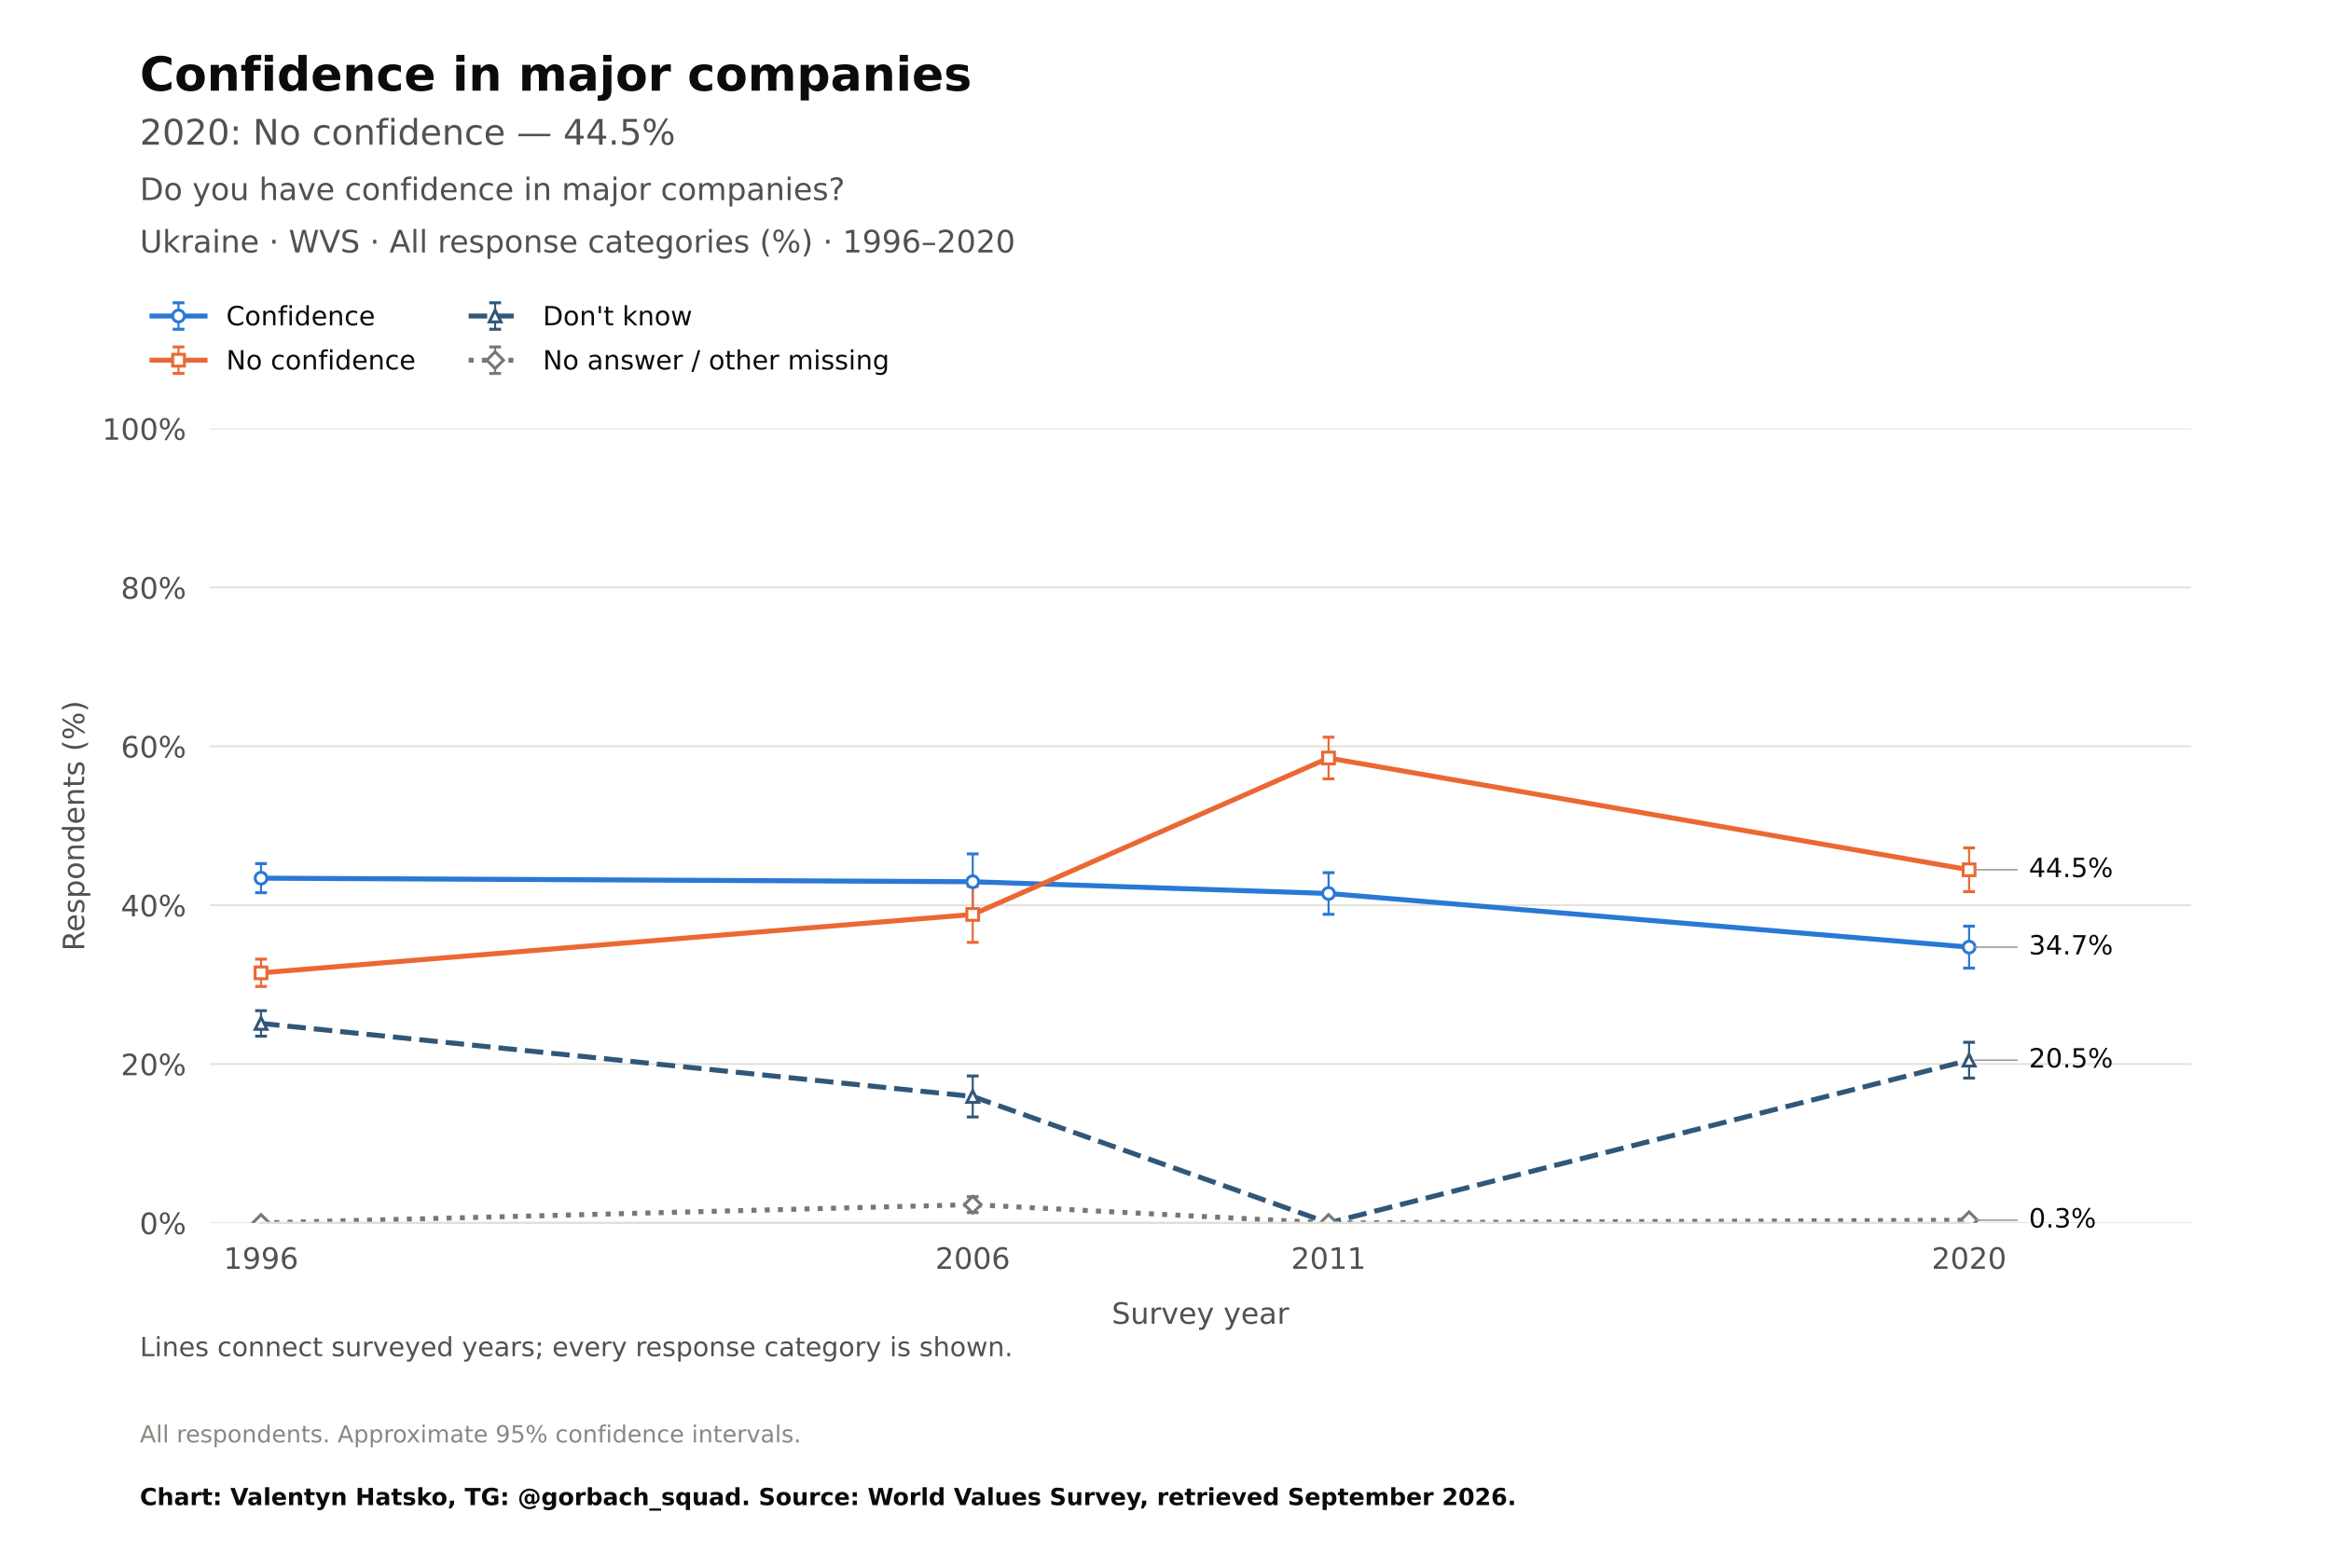
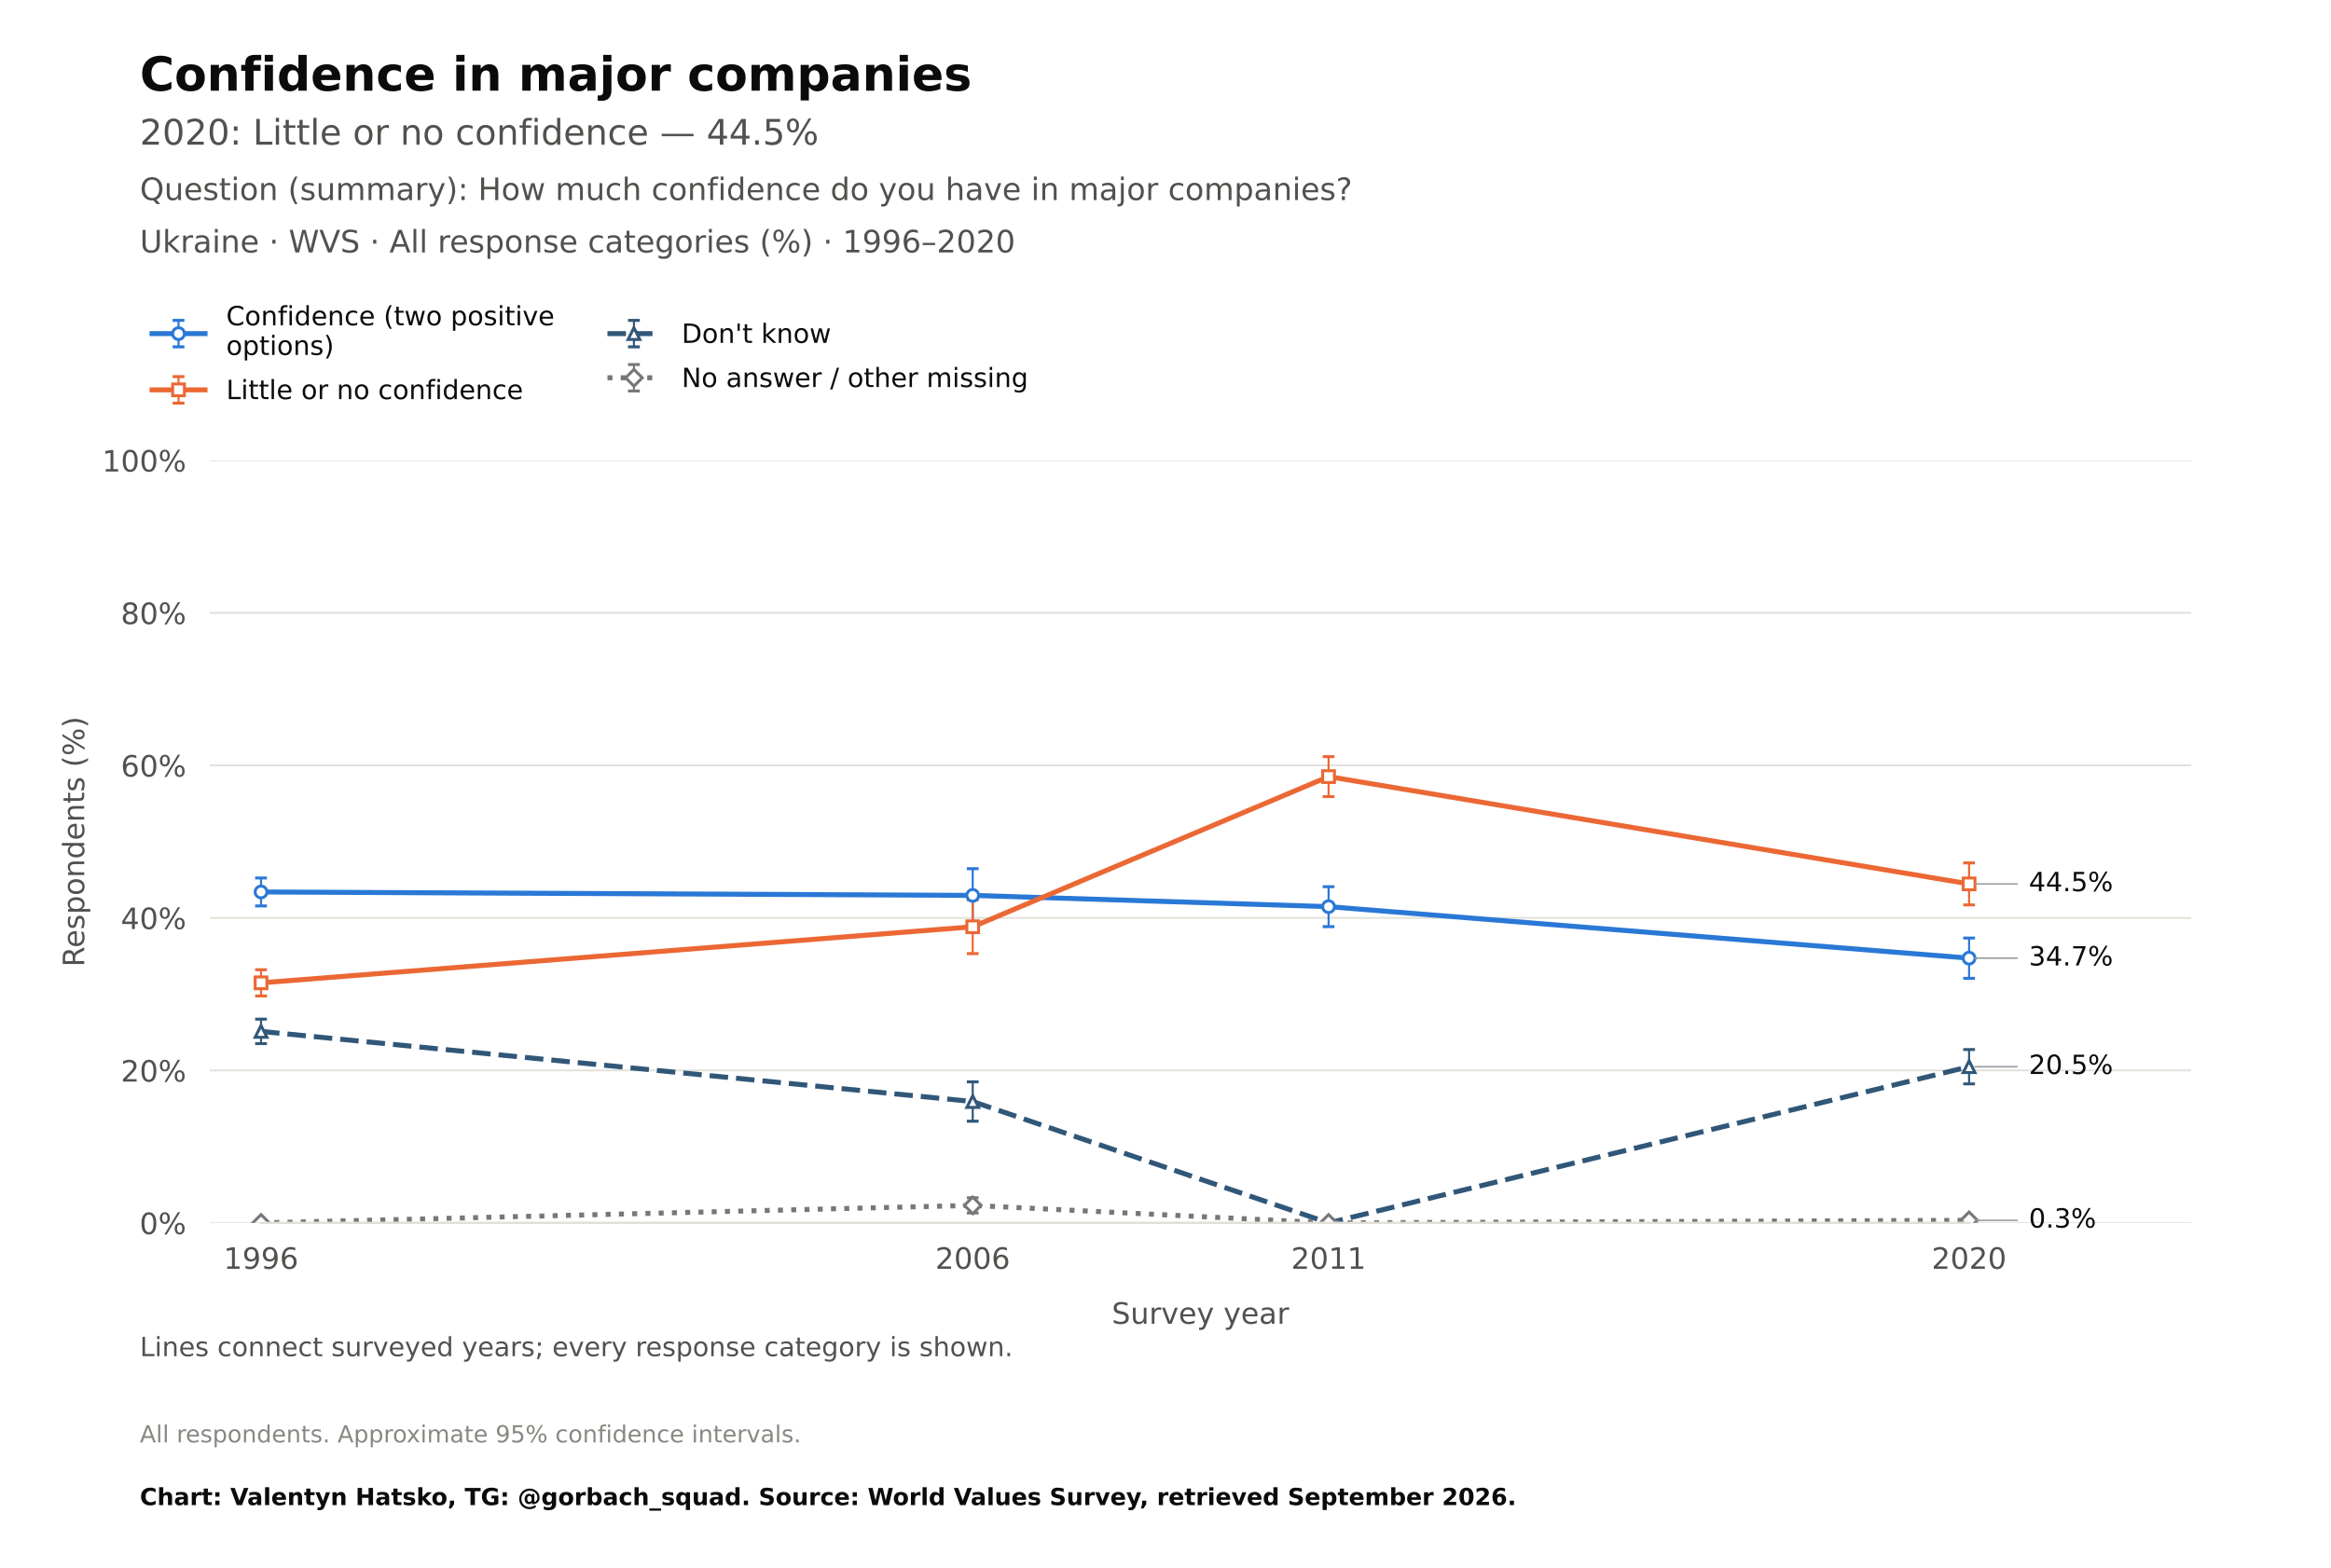
<svg xmlns="http://www.w3.org/2000/svg" xmlns:xlink="http://www.w3.org/1999/xlink" width="792pt" height="532.8pt" viewBox="0 0 792 532.8" version="1.1">
  <defs>
    <style type="text/css">*{stroke-linejoin: round; stroke-linecap: butt}</style>
  </defs>
  <g id="figure_1">
    <g id="patch_1">
      <path d="M 0 532.8  L 792 532.8  L 792 0  L 0 0  z " style="fill: #ffffff" />
    </g>
    <g id="axes_1">
      <g id="patch_2">
-         <path d="M 71.28 415.584  L 744.48 415.584  L 744.48 145.648  L 71.28 145.648  z " style="fill: #ffffff" />
+         <path d="M 71.28 415.584  L 744.48 415.584  L 744.48 156.448  L 71.28 156.448  z " style="fill: #ffffff" />
      </g>
      <g id="matplotlib.axis_1">
        <g id="xtick_1">
          <g id="line2d_1" />
          <g id="text_1">
            <text style="font-size: 10px; font-family: 'DejaVu Sans', Arial, sans-serif; text-anchor: middle; fill: #52514e" x="88.69" y="431.182" transform="rotate(-0 88.69034 431.1824)">1996</text>
          </g>
        </g>
        <g id="xtick_2">
          <g id="line2d_2" />
          <g id="text_2">
            <text style="font-size: 10px; font-family: 'DejaVu Sans', Arial, sans-serif; text-anchor: middle; fill: #52514e" x="330.501" y="431.182" transform="rotate(-0 330.5007 431.1824)">2006</text>
          </g>
        </g>
        <g id="xtick_3">
          <g id="line2d_3" />
          <g id="text_3">
            <text style="font-size: 10px; font-family: 'DejaVu Sans', Arial, sans-serif; text-anchor: middle; fill: #52514e" x="451.406" y="431.182" transform="rotate(-0 451.4059 431.1824)">2011</text>
          </g>
        </g>
        <g id="xtick_4">
          <g id="line2d_4" />
          <g id="text_4">
            <text style="font-size: 10px; font-family: 'DejaVu Sans', Arial, sans-serif; text-anchor: middle; fill: #52514e" x="669.035" y="431.182" transform="rotate(-0 669.0352 431.1824)">2020</text>
          </g>
        </g>
        <g id="text_5">
          <text style="font-size: 10px; font-family: 'DejaVu Sans', Arial, sans-serif; text-anchor: middle; fill: #52514e" x="407.88" y="449.861" transform="rotate(-0 407.88 449.8606)">Survey year</text>
        </g>
      </g>
      <g id="matplotlib.axis_2">
        <g id="ytick_1">
          <g id="line2d_5">
-             <path d="M 71.28 415.584  L 744.48 415.584  " clip-path="url(#pfa058b65d1)" style="fill: none; stroke: #e1e0d9; stroke-width: 0.6; stroke-linecap: square" />
+             <path d="M 71.28 415.584  L 744.48 415.584  " clip-path="url(#pa7e551e29a)" style="fill: none; stroke: #e1e0d9; stroke-width: 0.6; stroke-linecap: square" />
          </g>
          <g id="line2d_6" />
          <g id="text_6">
            <text style="font-size: 10px; font-family: 'DejaVu Sans', Arial, sans-serif; text-anchor: end; fill: #52514e" x="63.28" y="419.383" transform="rotate(-0 63.28 419.3832)">0%</text>
          </g>
        </g>
        <g id="ytick_2">
          <g id="line2d_7">
-             <path d="M 71.28 361.597  L 744.48 361.597  " clip-path="url(#pfa058b65d1)" style="fill: none; stroke: #e1e0d9; stroke-width: 0.6; stroke-linecap: square" />
+             <path d="M 71.28 363.757  L 744.48 363.757  " clip-path="url(#pa7e551e29a)" style="fill: none; stroke: #e1e0d9; stroke-width: 0.6; stroke-linecap: square" />
          </g>
          <g id="line2d_8" />
          <g id="text_7">
-             <text style="font-size: 10px; font-family: 'DejaVu Sans', Arial, sans-serif; text-anchor: end; fill: #52514e" x="63.28" y="365.396" transform="rotate(-0 63.28 365.396)">20%</text>
+             <text style="font-size: 10px; font-family: 'DejaVu Sans', Arial, sans-serif; text-anchor: end; fill: #52514e" x="63.28" y="367.556" transform="rotate(-0 63.28 367.556)">20%</text>
          </g>
        </g>
        <g id="ytick_3">
          <g id="line2d_9">
-             <path d="M 71.28 307.61  L 744.48 307.61  " clip-path="url(#pfa058b65d1)" style="fill: none; stroke: #e1e0d9; stroke-width: 0.6; stroke-linecap: square" />
+             <path d="M 71.28 311.93  L 744.48 311.93  " clip-path="url(#pa7e551e29a)" style="fill: none; stroke: #e1e0d9; stroke-width: 0.6; stroke-linecap: square" />
          </g>
          <g id="line2d_10" />
          <g id="text_8">
-             <text style="font-size: 10px; font-family: 'DejaVu Sans', Arial, sans-serif; text-anchor: end; fill: #52514e" x="63.28" y="311.409" transform="rotate(-0 63.28 311.4088)">40%</text>
+             <text style="font-size: 10px; font-family: 'DejaVu Sans', Arial, sans-serif; text-anchor: end; fill: #52514e" x="63.28" y="315.729" transform="rotate(-0 63.28 315.7288)">40%</text>
          </g>
        </g>
        <g id="ytick_4">
          <g id="line2d_11">
-             <path d="M 71.28 253.622  L 744.48 253.622  " clip-path="url(#pfa058b65d1)" style="fill: none; stroke: #e1e0d9; stroke-width: 0.6; stroke-linecap: square" />
+             <path d="M 71.28 260.102  L 744.48 260.102  " clip-path="url(#pa7e551e29a)" style="fill: none; stroke: #e1e0d9; stroke-width: 0.6; stroke-linecap: square" />
          </g>
          <g id="line2d_12" />
          <g id="text_9">
-             <text style="font-size: 10px; font-family: 'DejaVu Sans', Arial, sans-serif; text-anchor: end; fill: #52514e" x="63.28" y="257.422" transform="rotate(-0 63.28 257.4216)">60%</text>
+             <text style="font-size: 10px; font-family: 'DejaVu Sans', Arial, sans-serif; text-anchor: end; fill: #52514e" x="63.28" y="263.902" transform="rotate(-0 63.28 263.9016)">60%</text>
          </g>
        </g>
        <g id="ytick_5">
          <g id="line2d_13">
-             <path d="M 71.28 199.635  L 744.48 199.635  " clip-path="url(#pfa058b65d1)" style="fill: none; stroke: #e1e0d9; stroke-width: 0.6; stroke-linecap: square" />
+             <path d="M 71.28 208.275  L 744.48 208.275  " clip-path="url(#pa7e551e29a)" style="fill: none; stroke: #e1e0d9; stroke-width: 0.6; stroke-linecap: square" />
          </g>
          <g id="line2d_14" />
          <g id="text_10">
-             <text style="font-size: 10px; font-family: 'DejaVu Sans', Arial, sans-serif; text-anchor: end; fill: #52514e" x="63.28" y="203.434" transform="rotate(-0 63.28 203.4344)">80%</text>
+             <text style="font-size: 10px; font-family: 'DejaVu Sans', Arial, sans-serif; text-anchor: end; fill: #52514e" x="63.28" y="212.074" transform="rotate(-0 63.28 212.0744)">80%</text>
          </g>
        </g>
        <g id="ytick_6">
          <g id="line2d_15">
-             <path d="M 71.28 145.648  L 744.48 145.648  " clip-path="url(#pfa058b65d1)" style="fill: none; stroke: #e1e0d9; stroke-width: 0.6; stroke-linecap: square" />
+             <path d="M 71.28 156.448  L 744.48 156.448  " clip-path="url(#pa7e551e29a)" style="fill: none; stroke: #e1e0d9; stroke-width: 0.6; stroke-linecap: square" />
          </g>
          <g id="line2d_16" />
          <g id="text_11">
-             <text style="font-size: 10px; font-family: 'DejaVu Sans', Arial, sans-serif; text-anchor: end; fill: #52514e" x="63.28" y="149.447" transform="rotate(-0 63.28 149.4472)">100%</text>
+             <text style="font-size: 10px; font-family: 'DejaVu Sans', Arial, sans-serif; text-anchor: end; fill: #52514e" x="63.28" y="160.247" transform="rotate(-0 63.28 160.2472)">100%</text>
          </g>
        </g>
        <g id="text_12">
-           <text style="font-size: 10px; font-family: 'DejaVu Sans', Arial, sans-serif; text-anchor: middle; fill: #52514e" x="28.611" y="280.616" transform="rotate(-90 28.61125 280.616)">Respondents (%)</text>
+           <text style="font-size: 10px; font-family: 'DejaVu Sans', Arial, sans-serif; text-anchor: middle; fill: #52514e" x="28.611" y="286.016" transform="rotate(-90 28.61125 286.016)">Respondents (%)</text>
        </g>
      </g>
      <g id="LineCollection_1">
-         <path d="M 88.69 303.378  L 88.69 293.481  " clip-path="url(#pfa058b65d1)" style="fill: none; stroke: #2a78d6; stroke-width: 0.7" />
-         <path d="M 330.501 309.106  L 330.501 290.182  " clip-path="url(#pfa058b65d1)" style="fill: none; stroke: #2a78d6; stroke-width: 0.7" />
-         <path d="M 451.406 310.704  L 451.406 296.567  " clip-path="url(#pfa058b65d1)" style="fill: none; stroke: #2a78d6; stroke-width: 0.7" />
-         <path d="M 669.035 328.991  L 669.035 314.739  " clip-path="url(#pfa058b65d1)" style="fill: none; stroke: #2a78d6; stroke-width: 0.7" />
+         <path d="M 88.69 307.867  L 88.69 298.366  " clip-path="url(#pa7e551e29a)" style="fill: none; stroke: #2a78d6; stroke-width: 0.7" />
+         <path d="M 330.501 313.366  L 330.501 295.199  " clip-path="url(#pa7e551e29a)" style="fill: none; stroke: #2a78d6; stroke-width: 0.7" />
+         <path d="M 451.406 314.9  L 451.406 301.329  " clip-path="url(#pa7e551e29a)" style="fill: none; stroke: #2a78d6; stroke-width: 0.7" />
+         <path d="M 669.035 332.455  L 669.035 318.774  " clip-path="url(#pa7e551e29a)" style="fill: none; stroke: #2a78d6; stroke-width: 0.7" />
      </g>
      <g id="line2d_17">
        <defs>
-           <path id="m1f1f91e6ba" d="M 2 0  L -2 -0  " style="stroke: #2a78d6" />
-         </defs>
-         <g clip-path="url(#pfa058b65d1)">
-           <use xlink:href="#m1f1f91e6ba" x="88.69" y="303.378" style="fill: #2a78d6; stroke: #2a78d6" />
-           <use xlink:href="#m1f1f91e6ba" x="330.501" y="309.106" style="fill: #2a78d6; stroke: #2a78d6" />
-           <use xlink:href="#m1f1f91e6ba" x="451.406" y="310.704" style="fill: #2a78d6; stroke: #2a78d6" />
-           <use xlink:href="#m1f1f91e6ba" x="669.035" y="328.991" style="fill: #2a78d6; stroke: #2a78d6" />
+           <path id="mb851501e2e" d="M 2 0  L -2 -0  " style="stroke: #2a78d6" />
+         </defs>
+         <g clip-path="url(#pa7e551e29a)">
+           <use xlink:href="#mb851501e2e" x="88.69" y="307.867" style="fill: #2a78d6; stroke: #2a78d6" />
+           <use xlink:href="#mb851501e2e" x="330.501" y="313.366" style="fill: #2a78d6; stroke: #2a78d6" />
+           <use xlink:href="#mb851501e2e" x="451.406" y="314.9" style="fill: #2a78d6; stroke: #2a78d6" />
+           <use xlink:href="#mb851501e2e" x="669.035" y="332.455" style="fill: #2a78d6; stroke: #2a78d6" />
        </g>
      </g>
      <g id="line2d_18">
-         <g clip-path="url(#pfa058b65d1)">
-           <use xlink:href="#m1f1f91e6ba" x="88.69" y="293.481" style="fill: #2a78d6; stroke: #2a78d6" />
-           <use xlink:href="#m1f1f91e6ba" x="330.501" y="290.182" style="fill: #2a78d6; stroke: #2a78d6" />
-           <use xlink:href="#m1f1f91e6ba" x="451.406" y="296.567" style="fill: #2a78d6; stroke: #2a78d6" />
-           <use xlink:href="#m1f1f91e6ba" x="669.035" y="314.739" style="fill: #2a78d6; stroke: #2a78d6" />
+         <g clip-path="url(#pa7e551e29a)">
+           <use xlink:href="#mb851501e2e" x="88.69" y="298.366" style="fill: #2a78d6; stroke: #2a78d6" />
+           <use xlink:href="#mb851501e2e" x="330.501" y="295.199" style="fill: #2a78d6; stroke: #2a78d6" />
+           <use xlink:href="#mb851501e2e" x="451.406" y="301.329" style="fill: #2a78d6; stroke: #2a78d6" />
+           <use xlink:href="#mb851501e2e" x="669.035" y="318.774" style="fill: #2a78d6; stroke: #2a78d6" />
        </g>
      </g>
      <g id="LineCollection_2">
-         <path d="M 88.69 335.236  L 88.69 325.961  " clip-path="url(#pfa058b65d1)" style="fill: none; stroke: #eb6834; stroke-width: 0.7" />
-         <path d="M 330.501 320.254  L 330.501 301.256  " clip-path="url(#pfa058b65d1)" style="fill: none; stroke: #eb6834; stroke-width: 0.7" />
-         <path d="M 451.406 264.665  L 451.406 250.528  " clip-path="url(#pfa058b65d1)" style="fill: none; stroke: #eb6834; stroke-width: 0.7" />
-         <path d="M 669.035 303.008  L 669.035 288.149  " clip-path="url(#pfa058b65d1)" style="fill: none; stroke: #eb6834; stroke-width: 0.7" />
+         <path d="M 88.69 338.451  L 88.69 329.547  " clip-path="url(#pa7e551e29a)" style="fill: none; stroke: #eb6834; stroke-width: 0.7" />
+         <path d="M 330.501 324.068  L 330.501 305.831  " clip-path="url(#pa7e551e29a)" style="fill: none; stroke: #eb6834; stroke-width: 0.7" />
+         <path d="M 451.406 270.703  L 451.406 257.132  " clip-path="url(#pa7e551e29a)" style="fill: none; stroke: #eb6834; stroke-width: 0.7" />
+         <path d="M 669.035 307.512  L 669.035 293.248  " clip-path="url(#pa7e551e29a)" style="fill: none; stroke: #eb6834; stroke-width: 0.7" />
      </g>
      <g id="line2d_19">
        <defs>
-           <path id="m541f1fac41" d="M 2 0  L -2 -0  " style="stroke: #eb6834" />
-         </defs>
-         <g clip-path="url(#pfa058b65d1)">
-           <use xlink:href="#m541f1fac41" x="88.69" y="335.236" style="fill: #eb6834; stroke: #eb6834" />
-           <use xlink:href="#m541f1fac41" x="330.501" y="320.254" style="fill: #eb6834; stroke: #eb6834" />
-           <use xlink:href="#m541f1fac41" x="451.406" y="264.665" style="fill: #eb6834; stroke: #eb6834" />
-           <use xlink:href="#m541f1fac41" x="669.035" y="303.008" style="fill: #eb6834; stroke: #eb6834" />
+           <path id="m920cc2405f" d="M 2 0  L -2 -0  " style="stroke: #eb6834" />
+         </defs>
+         <g clip-path="url(#pa7e551e29a)">
+           <use xlink:href="#m920cc2405f" x="88.69" y="338.451" style="fill: #eb6834; stroke: #eb6834" />
+           <use xlink:href="#m920cc2405f" x="330.501" y="324.068" style="fill: #eb6834; stroke: #eb6834" />
+           <use xlink:href="#m920cc2405f" x="451.406" y="270.703" style="fill: #eb6834; stroke: #eb6834" />
+           <use xlink:href="#m920cc2405f" x="669.035" y="307.512" style="fill: #eb6834; stroke: #eb6834" />
        </g>
      </g>
      <g id="line2d_20">
-         <g clip-path="url(#pfa058b65d1)">
-           <use xlink:href="#m541f1fac41" x="88.69" y="325.961" style="fill: #eb6834; stroke: #eb6834" />
-           <use xlink:href="#m541f1fac41" x="330.501" y="301.256" style="fill: #eb6834; stroke: #eb6834" />
-           <use xlink:href="#m541f1fac41" x="451.406" y="250.528" style="fill: #eb6834; stroke: #eb6834" />
-           <use xlink:href="#m541f1fac41" x="669.035" y="288.149" style="fill: #eb6834; stroke: #eb6834" />
+         <g clip-path="url(#pa7e551e29a)">
+           <use xlink:href="#m920cc2405f" x="88.69" y="329.547" style="fill: #eb6834; stroke: #eb6834" />
+           <use xlink:href="#m920cc2405f" x="330.501" y="305.831" style="fill: #eb6834; stroke: #eb6834" />
+           <use xlink:href="#m920cc2405f" x="451.406" y="257.132" style="fill: #eb6834; stroke: #eb6834" />
+           <use xlink:href="#m920cc2405f" x="669.035" y="293.248" style="fill: #eb6834; stroke: #eb6834" />
        </g>
      </g>
      <g id="LineCollection_3">
-         <path d="M 88.69 352.118  L 88.69 343.458  " clip-path="url(#pfa058b65d1)" style="fill: none; stroke: #315778; stroke-width: 0.7" />
-         <path d="M 330.501 379.583  L 330.501 365.654  " clip-path="url(#pfa058b65d1)" style="fill: none; stroke: #315778; stroke-width: 0.7" />
-         <path d="M 451.406 415.584  L 451.406 415.584  " clip-path="url(#pfa058b65d1)" style="fill: none; stroke: #315778; stroke-width: 0.7" />
-         <path d="M 669.035 366.371  L 669.035 354.203  " clip-path="url(#pfa058b65d1)" style="fill: none; stroke: #315778; stroke-width: 0.7" />
+         <path d="M 88.69 354.657  L 88.69 346.343  " clip-path="url(#pa7e551e29a)" style="fill: none; stroke: #315778; stroke-width: 0.7" />
+         <path d="M 330.501 381.024  L 330.501 367.652  " clip-path="url(#pa7e551e29a)" style="fill: none; stroke: #315778; stroke-width: 0.7" />
+         <path d="M 451.406 415.584  L 451.406 415.584  " clip-path="url(#pa7e551e29a)" style="fill: none; stroke: #315778; stroke-width: 0.7" />
+         <path d="M 669.035 368.34  L 669.035 356.659  " clip-path="url(#pa7e551e29a)" style="fill: none; stroke: #315778; stroke-width: 0.7" />
      </g>
      <g id="line2d_21">
        <defs>
-           <path id="mafdbbd11be" d="M 2 0  L -2 -0  " style="stroke: #315778" />
-         </defs>
-         <g clip-path="url(#pfa058b65d1)">
-           <use xlink:href="#mafdbbd11be" x="88.69" y="352.118" style="fill: #315778; stroke: #315778" />
-           <use xlink:href="#mafdbbd11be" x="330.501" y="379.583" style="fill: #315778; stroke: #315778" />
-           <use xlink:href="#mafdbbd11be" x="451.406" y="415.584" style="fill: #315778; stroke: #315778" />
-           <use xlink:href="#mafdbbd11be" x="669.035" y="366.371" style="fill: #315778; stroke: #315778" />
+           <path id="m429c5ebaf5" d="M 2 0  L -2 -0  " style="stroke: #315778" />
+         </defs>
+         <g clip-path="url(#pa7e551e29a)">
+           <use xlink:href="#m429c5ebaf5" x="88.69" y="354.657" style="fill: #315778; stroke: #315778" />
+           <use xlink:href="#m429c5ebaf5" x="330.501" y="381.024" style="fill: #315778; stroke: #315778" />
+           <use xlink:href="#m429c5ebaf5" x="451.406" y="415.584" style="fill: #315778; stroke: #315778" />
+           <use xlink:href="#m429c5ebaf5" x="669.035" y="368.34" style="fill: #315778; stroke: #315778" />
        </g>
      </g>
      <g id="line2d_22">
-         <g clip-path="url(#pfa058b65d1)">
-           <use xlink:href="#mafdbbd11be" x="88.69" y="343.458" style="fill: #315778; stroke: #315778" />
-           <use xlink:href="#mafdbbd11be" x="330.501" y="365.654" style="fill: #315778; stroke: #315778" />
-           <use xlink:href="#mafdbbd11be" x="451.406" y="415.584" style="fill: #315778; stroke: #315778" />
-           <use xlink:href="#mafdbbd11be" x="669.035" y="354.203" style="fill: #315778; stroke: #315778" />
+         <g clip-path="url(#pa7e551e29a)">
+           <use xlink:href="#m429c5ebaf5" x="88.69" y="346.343" style="fill: #315778; stroke: #315778" />
+           <use xlink:href="#m429c5ebaf5" x="330.501" y="367.652" style="fill: #315778; stroke: #315778" />
+           <use xlink:href="#m429c5ebaf5" x="451.406" y="415.584" style="fill: #315778; stroke: #315778" />
+           <use xlink:href="#m429c5ebaf5" x="669.035" y="356.659" style="fill: #315778; stroke: #315778" />
        </g>
      </g>
      <g id="LineCollection_4">
-         <path d="M 88.69 415.584  L 88.69 415.584  " clip-path="url(#pfa058b65d1)" style="fill: none; stroke: #777777; stroke-width: 0.7" />
-         <path d="M 330.501 412.074  L 330.501 406.69  " clip-path="url(#pfa058b65d1)" style="fill: none; stroke: #777777; stroke-width: 0.7" />
-         <path d="M 451.406 415.584  L 451.406 415.584  " clip-path="url(#pfa058b65d1)" style="fill: none; stroke: #777777; stroke-width: 0.7" />
-         <path d="M 669.035 415.572  L 669.035 413.767  " clip-path="url(#pfa058b65d1)" style="fill: none; stroke: #777777; stroke-width: 0.7" />
+         <path d="M 88.69 415.584  L 88.69 415.584  " clip-path="url(#pa7e551e29a)" style="fill: none; stroke: #777777; stroke-width: 0.7" />
+         <path d="M 330.501 412.215  L 330.501 407.046  " clip-path="url(#pa7e551e29a)" style="fill: none; stroke: #777777; stroke-width: 0.7" />
+         <path d="M 451.406 415.584  L 451.406 415.584  " clip-path="url(#pa7e551e29a)" style="fill: none; stroke: #777777; stroke-width: 0.7" />
+         <path d="M 669.035 415.572  L 669.035 413.84  " clip-path="url(#pa7e551e29a)" style="fill: none; stroke: #777777; stroke-width: 0.7" />
      </g>
      <g id="line2d_23">
        <defs>
-           <path id="mc55b61190b" d="M 2 0  L -2 -0  " style="stroke: #777777" />
-         </defs>
-         <g clip-path="url(#pfa058b65d1)">
-           <use xlink:href="#mc55b61190b" x="88.69" y="415.584" style="fill: #777777; stroke: #777777" />
-           <use xlink:href="#mc55b61190b" x="330.501" y="412.074" style="fill: #777777; stroke: #777777" />
-           <use xlink:href="#mc55b61190b" x="451.406" y="415.584" style="fill: #777777; stroke: #777777" />
-           <use xlink:href="#mc55b61190b" x="669.035" y="415.572" style="fill: #777777; stroke: #777777" />
+           <path id="mb4e43eb866" d="M 2 0  L -2 -0  " style="stroke: #777777" />
+         </defs>
+         <g clip-path="url(#pa7e551e29a)">
+           <use xlink:href="#mb4e43eb866" x="88.69" y="415.584" style="fill: #777777; stroke: #777777" />
+           <use xlink:href="#mb4e43eb866" x="330.501" y="412.215" style="fill: #777777; stroke: #777777" />
+           <use xlink:href="#mb4e43eb866" x="451.406" y="415.584" style="fill: #777777; stroke: #777777" />
+           <use xlink:href="#mb4e43eb866" x="669.035" y="415.572" style="fill: #777777; stroke: #777777" />
        </g>
      </g>
      <g id="line2d_24">
-         <g clip-path="url(#pfa058b65d1)">
-           <use xlink:href="#mc55b61190b" x="88.69" y="415.584" style="fill: #777777; stroke: #777777" />
-           <use xlink:href="#mc55b61190b" x="330.501" y="406.69" style="fill: #777777; stroke: #777777" />
-           <use xlink:href="#mc55b61190b" x="451.406" y="415.584" style="fill: #777777; stroke: #777777" />
-           <use xlink:href="#mc55b61190b" x="669.035" y="413.767" style="fill: #777777; stroke: #777777" />
+         <g clip-path="url(#pa7e551e29a)">
+           <use xlink:href="#mb4e43eb866" x="88.69" y="415.584" style="fill: #777777; stroke: #777777" />
+           <use xlink:href="#mb4e43eb866" x="330.501" y="407.046" style="fill: #777777; stroke: #777777" />
+           <use xlink:href="#mb4e43eb866" x="451.406" y="415.584" style="fill: #777777; stroke: #777777" />
+           <use xlink:href="#mb4e43eb866" x="669.035" y="413.84" style="fill: #777777; stroke: #777777" />
        </g>
      </g>
      <g id="line2d_25">
-         <path d="M 88.69 298.429  L 330.501 299.644  L 451.406 303.635  L 669.035 321.865  " clip-path="url(#pfa058b65d1)" style="fill: none; stroke: #2a78d6; stroke-width: 1.7; stroke-linecap: square" />
-         <defs>
-           <path id="m7eb722eba1" d="M 0 2  C 0.53 2 1.039 1.789 1.414 1.414  C 1.789 1.039 2 0.53 2 0  C 2 -0.53 1.789 -1.039 1.414 -1.414  C 1.039 -1.789 0.53 -2 0 -2  C -0.53 -2 -1.039 -1.789 -1.414 -1.414  C -1.789 -1.039 -2 -0.53 -2 0  C -2 0.53 -1.789 1.039 -1.414 1.414  C -1.039 1.789 -0.53 2 0 2  z " style="stroke: #2a78d6" />
-         </defs>
-         <g clip-path="url(#pfa058b65d1)">
-           <use xlink:href="#m7eb722eba1" x="88.69" y="298.429" style="fill: #ffffff; stroke: #2a78d6" />
-           <use xlink:href="#m7eb722eba1" x="330.501" y="299.644" style="fill: #ffffff; stroke: #2a78d6" />
-           <use xlink:href="#m7eb722eba1" x="451.406" y="303.635" style="fill: #ffffff; stroke: #2a78d6" />
-           <use xlink:href="#m7eb722eba1" x="669.035" y="321.865" style="fill: #ffffff; stroke: #2a78d6" />
+         <path d="M 88.69 303.117  L 330.501 304.282  L 451.406 308.114  L 669.035 325.614  " clip-path="url(#pa7e551e29a)" style="fill: none; stroke: #2a78d6; stroke-width: 1.7; stroke-linecap: square" />
+         <defs>
+           <path id="mb5653d6f95" d="M 0 2  C 0.53 2 1.039 1.789 1.414 1.414  C 1.789 1.039 2 0.53 2 0  C 2 -0.53 1.789 -1.039 1.414 -1.414  C 1.039 -1.789 0.53 -2 0 -2  C -0.53 -2 -1.039 -1.789 -1.414 -1.414  C -1.789 -1.039 -2 -0.53 -2 0  C -2 0.53 -1.789 1.039 -1.414 1.414  C -1.039 1.789 -0.53 2 0 2  z " style="stroke: #2a78d6" />
+         </defs>
+         <g clip-path="url(#pa7e551e29a)">
+           <use xlink:href="#mb5653d6f95" x="88.69" y="303.117" style="fill: #ffffff; stroke: #2a78d6" />
+           <use xlink:href="#mb5653d6f95" x="330.501" y="304.282" style="fill: #ffffff; stroke: #2a78d6" />
+           <use xlink:href="#mb5653d6f95" x="451.406" y="308.114" style="fill: #ffffff; stroke: #2a78d6" />
+           <use xlink:href="#mb5653d6f95" x="669.035" y="325.614" style="fill: #ffffff; stroke: #2a78d6" />
        </g>
      </g>
      <g id="line2d_26">
-         <path d="M 88.69 330.599  L 330.501 310.755  L 451.406 257.597  L 669.035 295.579  " clip-path="url(#pfa058b65d1)" style="fill: none; stroke: #eb6834; stroke-width: 1.7; stroke-linecap: square" />
-         <defs>
-           <path id="mc3af84e19d" d="M -2 2  L 2 2  L 2 -2  L -2 -2  z " style="stroke: #eb6834; stroke-linejoin: miter" />
-         </defs>
-         <g clip-path="url(#pfa058b65d1)">
-           <use xlink:href="#mc3af84e19d" x="88.69" y="330.599" style="fill: #ffffff; stroke: #eb6834; stroke-linejoin: miter" />
-           <use xlink:href="#mc3af84e19d" x="330.501" y="310.755" style="fill: #ffffff; stroke: #eb6834; stroke-linejoin: miter" />
-           <use xlink:href="#mc3af84e19d" x="451.406" y="257.597" style="fill: #ffffff; stroke: #eb6834; stroke-linejoin: miter" />
-           <use xlink:href="#mc3af84e19d" x="669.035" y="295.579" style="fill: #ffffff; stroke: #eb6834; stroke-linejoin: miter" />
+         <path d="M 88.69 333.999  L 330.501 314.949  L 451.406 263.918  L 669.035 300.38  " clip-path="url(#pa7e551e29a)" style="fill: none; stroke: #eb6834; stroke-width: 1.7; stroke-linecap: square" />
+         <defs>
+           <path id="m004ca6034a" d="M -2 2  L 2 2  L 2 -2  L -2 -2  z " style="stroke: #eb6834; stroke-linejoin: miter" />
+         </defs>
+         <g clip-path="url(#pa7e551e29a)">
+           <use xlink:href="#m004ca6034a" x="88.69" y="333.999" style="fill: #ffffff; stroke: #eb6834; stroke-linejoin: miter" />
+           <use xlink:href="#m004ca6034a" x="330.501" y="314.949" style="fill: #ffffff; stroke: #eb6834; stroke-linejoin: miter" />
+           <use xlink:href="#m004ca6034a" x="451.406" y="263.918" style="fill: #ffffff; stroke: #eb6834; stroke-linejoin: miter" />
+           <use xlink:href="#m004ca6034a" x="669.035" y="300.38" style="fill: #ffffff; stroke: #eb6834; stroke-linejoin: miter" />
        </g>
      </g>
      <g id="line2d_27">
-         <path d="M 88.69 347.788  L 330.501 372.619  L 451.406 415.584  L 669.035 360.287  " clip-path="url(#pfa058b65d1)" style="fill: none; stroke-dasharray: 6.29,2.72; stroke-dashoffset: 0; stroke: #315778; stroke-width: 1.7" />
-         <defs>
-           <path id="m62c7bf14c5" d="M 0 -2  L -2 2  L 2 2  z " style="stroke: #315778; stroke-linejoin: miter" />
-         </defs>
-         <g clip-path="url(#pfa058b65d1)">
-           <use xlink:href="#m62c7bf14c5" x="88.69" y="347.788" style="fill: #ffffff; stroke: #315778; stroke-linejoin: miter" />
-           <use xlink:href="#m62c7bf14c5" x="330.501" y="372.619" style="fill: #ffffff; stroke: #315778; stroke-linejoin: miter" />
-           <use xlink:href="#m62c7bf14c5" x="451.406" y="415.584" style="fill: #ffffff; stroke: #315778; stroke-linejoin: miter" />
-           <use xlink:href="#m62c7bf14c5" x="669.035" y="360.287" style="fill: #ffffff; stroke: #315778; stroke-linejoin: miter" />
+         <path d="M 88.69 350.5  L 330.501 374.338  L 451.406 415.584  L 669.035 362.499  " clip-path="url(#pa7e551e29a)" style="fill: none; stroke-dasharray: 6.29,2.72; stroke-dashoffset: 0; stroke: #315778; stroke-width: 1.7" />
+         <defs>
+           <path id="m92ba718ba4" d="M 0 -2  L -2 2  L 2 2  z " style="stroke: #315778; stroke-linejoin: miter" />
+         </defs>
+         <g clip-path="url(#pa7e551e29a)">
+           <use xlink:href="#m92ba718ba4" x="88.69" y="350.5" style="fill: #ffffff; stroke: #315778; stroke-linejoin: miter" />
+           <use xlink:href="#m92ba718ba4" x="330.501" y="374.338" style="fill: #ffffff; stroke: #315778; stroke-linejoin: miter" />
+           <use xlink:href="#m92ba718ba4" x="451.406" y="415.584" style="fill: #ffffff; stroke: #315778; stroke-linejoin: miter" />
+           <use xlink:href="#m92ba718ba4" x="669.035" y="362.499" style="fill: #ffffff; stroke: #315778; stroke-linejoin: miter" />
        </g>
      </g>
      <g id="line2d_28">
-         <path d="M 88.69 415.584  L 330.501 409.382  L 451.406 415.584  L 669.035 414.67  " clip-path="url(#pfa058b65d1)" style="fill: none; stroke-dasharray: 1.7,2.805; stroke-dashoffset: 0; stroke: #777777; stroke-width: 1.7" />
-         <defs>
-           <path id="m581d56969c" d="M 0 2.828  L 2.828 0  L 0 -2.828  L -2.828 0  z " style="stroke: #777777; stroke-linejoin: miter" />
-         </defs>
-         <g clip-path="url(#pfa058b65d1)">
-           <use xlink:href="#m581d56969c" x="88.69" y="415.584" style="fill: #ffffff; stroke: #777777; stroke-linejoin: miter" />
-           <use xlink:href="#m581d56969c" x="330.501" y="409.382" style="fill: #ffffff; stroke: #777777; stroke-linejoin: miter" />
-           <use xlink:href="#m581d56969c" x="451.406" y="415.584" style="fill: #ffffff; stroke: #777777; stroke-linejoin: miter" />
-           <use xlink:href="#m581d56969c" x="669.035" y="414.67" style="fill: #ffffff; stroke: #777777; stroke-linejoin: miter" />
+         <path d="M 88.69 415.584  L 330.501 409.63  L 451.406 415.584  L 669.035 414.706  " clip-path="url(#pa7e551e29a)" style="fill: none; stroke-dasharray: 1.7,2.805; stroke-dashoffset: 0; stroke: #777777; stroke-width: 1.7" />
+         <defs>
+           <path id="m638740ff92" d="M 0 2.828  L 2.828 0  L 0 -2.828  L -2.828 0  z " style="stroke: #777777; stroke-linejoin: miter" />
+         </defs>
+         <g clip-path="url(#pa7e551e29a)">
+           <use xlink:href="#m638740ff92" x="88.69" y="415.584" style="fill: #ffffff; stroke: #777777; stroke-linejoin: miter" />
+           <use xlink:href="#m638740ff92" x="330.501" y="409.63" style="fill: #ffffff; stroke: #777777; stroke-linejoin: miter" />
+           <use xlink:href="#m638740ff92" x="451.406" y="415.584" style="fill: #ffffff; stroke: #777777; stroke-linejoin: miter" />
+           <use xlink:href="#m638740ff92" x="669.035" y="414.706" style="fill: #ffffff; stroke: #777777; stroke-linejoin: miter" />
        </g>
      </g>
      <g id="patch_3">
        <path d="M 88.69 415.584  L 669.035 415.584  " style="fill: none; stroke: #e1e0d9; stroke-width: 0.8; stroke-linejoin: miter; stroke-linecap: square" />
      </g>
      <g id="patch_4">
-         <path d="M 685.347 414.67  Q 678.192 414.67 671.038 414.67  " style="fill: none; stroke: #999999; stroke-width: 0.5; stroke-linecap: round" />
+         <path d="M 685.347 414.706  Q 678.192 414.706 671.038 414.706  " style="fill: none; stroke: #999999; stroke-width: 0.5; stroke-linecap: round" />
      </g>
      <g id="text_13">
-         <text style="font-size: 9px; font-family: 'DejaVu Sans', Arial, sans-serif; text-anchor: start; fill: #0b0b0b" x="689.347" y="417.153" transform="rotate(-0 689.3472 417.153)">0.3%</text>
+         <text style="font-size: 9px; font-family: 'DejaVu Sans', Arial, sans-serif; text-anchor: start; fill: #0b0b0b" x="689.347" y="417.19" transform="rotate(-0 689.3472 417.1896)">0.3%</text>
      </g>
      <g id="patch_5">
-         <path d="M 685.35 360.287  Q 678.194 360.287 671.039 360.287  " style="fill: none; stroke: #999999; stroke-width: 0.5; stroke-linecap: round" />
+         <path d="M 685.35 362.499  Q 678.194 362.499 671.039 362.499  " style="fill: none; stroke: #999999; stroke-width: 0.5; stroke-linecap: round" />
      </g>
      <g id="text_14">
-         <text style="font-size: 9px; font-family: 'DejaVu Sans', Arial, sans-serif; text-anchor: start; fill: #0b0b0b" x="689.347" y="362.77" transform="rotate(-0 689.3472 362.7704)">20.5%</text>
+         <text style="font-size: 9px; font-family: 'DejaVu Sans', Arial, sans-serif; text-anchor: start; fill: #0b0b0b" x="689.347" y="364.983" transform="rotate(-0 689.3472 364.9828)">20.5%</text>
      </g>
      <g id="patch_6">
-         <path d="M 685.35 321.865  Q 678.194 321.865 671.039 321.865  " style="fill: none; stroke: #999999; stroke-width: 0.5; stroke-linecap: round" />
+         <path d="M 685.35 325.614  Q 678.194 325.614 671.039 325.614  " style="fill: none; stroke: #999999; stroke-width: 0.5; stroke-linecap: round" />
      </g>
      <g id="text_15">
-         <text style="font-size: 9px; font-family: 'DejaVu Sans', Arial, sans-serif; text-anchor: start; fill: #0b0b0b" x="689.347" y="324.348" transform="rotate(-0 689.3472 324.3482)">34.7%</text>
+         <text style="font-size: 9px; font-family: 'DejaVu Sans', Arial, sans-serif; text-anchor: start; fill: #0b0b0b" x="689.347" y="328.098" transform="rotate(-0 689.3472 328.0979)">34.7%</text>
      </g>
      <g id="patch_7">
-         <path d="M 685.35 295.579  Q 678.194 295.579 671.039 295.579  " style="fill: none; stroke: #999999; stroke-width: 0.5; stroke-linecap: round" />
+         <path d="M 685.35 300.38  Q 678.194 300.38 671.039 300.38  " style="fill: none; stroke: #999999; stroke-width: 0.5; stroke-linecap: round" />
      </g>
      <g id="text_16">
-         <text style="font-size: 9px; font-family: 'DejaVu Sans', Arial, sans-serif; text-anchor: start; fill: #0b0b0b" x="689.347" y="298.062" transform="rotate(-0 689.3472 298.0621)">44.5%</text>
+         <text style="font-size: 9px; font-family: 'DejaVu Sans', Arial, sans-serif; text-anchor: start; fill: #0b0b0b" x="689.347" y="302.863" transform="rotate(-0 689.3472 302.8635)">44.5%</text>
      </g>
    </g>
    <g id="text_17">
      <text style="font-weight: 700; font-size: 16px; font-family: 'DejaVu Sans', Arial, sans-serif; text-anchor: start; fill: #0b0b0b" x="47.52" y="30.805" transform="rotate(-0 47.52 30.8055)">Confidence in major companies</text>
    </g>
    <g id="text_18">
-       <text style="font-size: 12px; font-family: 'DejaVu Sans', Arial, sans-serif; text-anchor: start; fill: #52514e" x="47.52" y="49.166" transform="rotate(-0 47.52 49.16613)">2020: No confidence — 44.5%</text>
+       <text style="font-size: 12px; font-family: 'DejaVu Sans', Arial, sans-serif; text-anchor: start; fill: #52514e" x="47.52" y="49.166" transform="rotate(-0 47.52 49.16613)">2020: Little or no confidence — 44.5%</text>
    </g>
    <g id="text_19">
-       <text style="font-size: 10.5px; font-family: 'DejaVu Sans', Arial, sans-serif; text-anchor: start; fill: #52514e" x="47.52" y="67.986" transform="rotate(-0 47.52 67.98636)">Do you have confidence in major companies?</text>
+       <text style="font-size: 10.5px; font-family: 'DejaVu Sans', Arial, sans-serif; text-anchor: start; fill: #52514e" x="47.52" y="67.986" transform="rotate(-0 47.52 67.98636)">Question (summary): How much confidence do you have in major companies?</text>
    </g>
    <g id="text_20">
      <text style="font-size: 10.5px; font-family: 'DejaVu Sans', Arial, sans-serif; text-anchor: start; fill: #52514e" x="47.52" y="85.786" transform="rotate(-0 47.52 85.78636)">Ukraine · WVS · All response categories (%) · 1996–2020</text>
    </g>
    <g id="text_21">
      <text style="font-size: 9px; font-family: 'DejaVu Sans', Arial, sans-serif; text-anchor: start; fill: #52514e" x="47.52" y="460.872" transform="rotate(-0 47.52 460.872)">Lines connect surveyed years; every response category is shown.</text>
    </g>
    <g id="text_22">
      <text style="font-size: 8px; font-family: 'DejaVu Sans', Arial, sans-serif; text-anchor: start; fill: #898781" x="47.52" y="490.176" transform="rotate(-0 47.52 490.176)">All respondents. Approximate 95% confidence intervals.</text>
    </g>
    <g id="text_23">
      <text style="font-weight: 600; font-size: 8px; font-family: 'DejaVu Sans', Arial, sans-serif; text-anchor: start; fill: #0b0b0b" x="47.52" y="511.488" transform="rotate(-0 47.52 511.488)">Chart: Valentyn Hatsko, TG: @gorbach_squad. Source: World Values Survey, retrieved September 2026.</text>
    </g>
    <g id="legend_1">
      <g id="LineCollection_5">
-         <path d="M 60.66 111.897  L 60.66 102.897  " style="fill: none; stroke: #2a78d6; stroke-width: 0.7" />
+         <path d="M 60.66 117.871  L 60.66 108.871  " style="fill: none; stroke: #2a78d6; stroke-width: 0.7" />
      </g>
      <g id="line2d_29">
        <g>
-           <use xlink:href="#m1f1f91e6ba" x="60.66" y="111.897" style="fill: #2a78d6; stroke: #2a78d6" />
+           <use xlink:href="#mb851501e2e" x="60.66" y="117.871" style="fill: #2a78d6; stroke: #2a78d6" />
        </g>
      </g>
      <g id="line2d_30">
        <g>
-           <use xlink:href="#m1f1f91e6ba" x="60.66" y="102.897" style="fill: #2a78d6; stroke: #2a78d6" />
+           <use xlink:href="#mb851501e2e" x="60.66" y="108.871" style="fill: #2a78d6; stroke: #2a78d6" />
        </g>
      </g>
      <g id="line2d_31">
-         <path d="M 51.66 107.397  L 69.66 107.397  " style="fill: none; stroke: #2a78d6; stroke-width: 1.7; stroke-linecap: square" />
+         <path d="M 51.66 113.371  L 69.66 113.371  " style="fill: none; stroke: #2a78d6; stroke-width: 1.7; stroke-linecap: square" />
      </g>
      <g id="line2d_32">
        <g>
-           <use xlink:href="#m7eb722eba1" x="60.66" y="107.397" style="fill: #ffffff; stroke: #2a78d6" />
+           <use xlink:href="#mb5653d6f95" x="60.66" y="113.371" style="fill: #ffffff; stroke: #2a78d6" />
        </g>
      </g>
      <g id="text_24">
-         <text style="font-size: 9px; font-family: 'DejaVu Sans', Arial, sans-serif; text-anchor: start; fill: #0b0b0b" x="76.86" y="110.547" transform="rotate(-0 76.86 110.5466)">Confidence</text>
+         <text style="font-size: 9px; font-family: 'DejaVu Sans', Arial, sans-serif; fill: #0b0b0b" transform="translate(76.86 110.5466)">Confidence (two positive</text>
+         <text style="font-size: 9px; font-family: 'DejaVu Sans', Arial, sans-serif; fill: #0b0b0b" transform="translate(76.86 120.6246)">options)</text>
      </g>
      <g id="LineCollection_6">
-         <path d="M 60.66 126.907  L 60.66 117.907  " style="fill: none; stroke: #eb6834; stroke-width: 0.7" />
+         <path d="M 60.66 136.985  L 60.66 127.985  " style="fill: none; stroke: #eb6834; stroke-width: 0.7" />
      </g>
      <g id="line2d_33">
        <g>
-           <use xlink:href="#m541f1fac41" x="60.66" y="126.907" style="fill: #eb6834; stroke: #eb6834" />
+           <use xlink:href="#m920cc2405f" x="60.66" y="136.985" style="fill: #eb6834; stroke: #eb6834" />
        </g>
      </g>
      <g id="line2d_34">
        <g>
-           <use xlink:href="#m541f1fac41" x="60.66" y="117.907" style="fill: #eb6834; stroke: #eb6834" />
+           <use xlink:href="#m920cc2405f" x="60.66" y="127.985" style="fill: #eb6834; stroke: #eb6834" />
        </g>
      </g>
      <g id="line2d_35">
-         <path d="M 51.66 122.407  L 69.66 122.407  " style="fill: none; stroke: #eb6834; stroke-width: 1.7; stroke-linecap: square" />
+         <path d="M 51.66 132.485  L 69.66 132.485  " style="fill: none; stroke: #eb6834; stroke-width: 1.7; stroke-linecap: square" />
      </g>
      <g id="line2d_36">
        <g>
-           <use xlink:href="#mc3af84e19d" x="60.66" y="122.407" style="fill: #ffffff; stroke: #eb6834; stroke-linejoin: miter" />
+           <use xlink:href="#m004ca6034a" x="60.66" y="132.485" style="fill: #ffffff; stroke: #eb6834; stroke-linejoin: miter" />
        </g>
      </g>
      <g id="text_25">
-         <text style="font-size: 9px; font-family: 'DejaVu Sans', Arial, sans-serif; text-anchor: start; fill: #0b0b0b" x="76.86" y="125.557" transform="rotate(-0 76.86 125.5569)">No confidence</text>
+         <text style="font-size: 9px; font-family: 'DejaVu Sans', Arial, sans-serif; text-anchor: start; fill: #0b0b0b" x="76.86" y="135.635" transform="rotate(-0 76.86 135.6349)">Little or no confidence</text>
      </g>
      <g id="LineCollection_7">
-         <path d="M 168.23 111.897  L 168.23 102.897  " style="fill: none; stroke: #315778; stroke-width: 0.7" />
+         <path d="M 215.395 117.871  L 215.395 108.871  " style="fill: none; stroke: #315778; stroke-width: 0.7" />
      </g>
      <g id="line2d_37">
        <g>
-           <use xlink:href="#mafdbbd11be" x="168.23" y="111.897" style="fill: #315778; stroke: #315778" />
+           <use xlink:href="#m429c5ebaf5" x="215.395" y="117.871" style="fill: #315778; stroke: #315778" />
        </g>
      </g>
      <g id="line2d_38">
        <g>
-           <use xlink:href="#mafdbbd11be" x="168.23" y="102.897" style="fill: #315778; stroke: #315778" />
+           <use xlink:href="#m429c5ebaf5" x="215.395" y="108.871" style="fill: #315778; stroke: #315778" />
        </g>
      </g>
      <g id="line2d_39">
-         <path d="M 159.23 107.397  L 177.23 107.397  " style="fill: none; stroke-dasharray: 6.29,2.72; stroke-dashoffset: 0; stroke: #315778; stroke-width: 1.7" />
+         <path d="M 206.395 113.371  L 224.395 113.371  " style="fill: none; stroke-dasharray: 6.29,2.72; stroke-dashoffset: 0; stroke: #315778; stroke-width: 1.7" />
      </g>
      <g id="line2d_40">
        <g>
-           <use xlink:href="#m62c7bf14c5" x="168.23" y="107.397" style="fill: #ffffff; stroke: #315778; stroke-linejoin: miter" />
+           <use xlink:href="#m92ba718ba4" x="215.395" y="113.371" style="fill: #ffffff; stroke: #315778; stroke-linejoin: miter" />
        </g>
      </g>
      <g id="text_26">
-         <text style="font-size: 9px; font-family: 'DejaVu Sans', Arial, sans-serif; text-anchor: start; fill: #0b0b0b" x="184.43" y="110.547" transform="rotate(-0 184.4297 110.5466)">Don't know</text>
+         <text style="font-size: 9px; font-family: 'DejaVu Sans', Arial, sans-serif; text-anchor: start; fill: #0b0b0b" x="231.595" y="116.521" transform="rotate(-0 231.5953 116.5215)">Don't know</text>
      </g>
      <g id="LineCollection_8">
-         <path d="M 168.23 126.907  L 168.23 117.907  " style="fill: none; stroke: #777777; stroke-width: 0.7" />
+         <path d="M 215.395 132.882  L 215.395 123.882  " style="fill: none; stroke: #777777; stroke-width: 0.7" />
      </g>
      <g id="line2d_41">
        <g>
-           <use xlink:href="#mc55b61190b" x="168.23" y="126.907" style="fill: #777777; stroke: #777777" />
+           <use xlink:href="#mb4e43eb866" x="215.395" y="132.882" style="fill: #777777; stroke: #777777" />
        </g>
      </g>
      <g id="line2d_42">
        <g>
-           <use xlink:href="#mc55b61190b" x="168.23" y="117.907" style="fill: #777777; stroke: #777777" />
+           <use xlink:href="#mb4e43eb866" x="215.395" y="123.882" style="fill: #777777; stroke: #777777" />
        </g>
      </g>
      <g id="line2d_43">
-         <path d="M 159.23 122.407  L 177.23 122.407  " style="fill: none; stroke-dasharray: 1.7,2.805; stroke-dashoffset: 0; stroke: #777777; stroke-width: 1.7" />
+         <path d="M 206.395 128.382  L 224.395 128.382  " style="fill: none; stroke-dasharray: 1.7,2.805; stroke-dashoffset: 0; stroke: #777777; stroke-width: 1.7" />
      </g>
      <g id="line2d_44">
        <g>
-           <use xlink:href="#m581d56969c" x="168.23" y="122.407" style="fill: #ffffff; stroke: #777777; stroke-linejoin: miter" />
+           <use xlink:href="#m638740ff92" x="215.395" y="128.382" style="fill: #ffffff; stroke: #777777; stroke-linejoin: miter" />
        </g>
      </g>
      <g id="text_27">
-         <text style="font-size: 9px; font-family: 'DejaVu Sans', Arial, sans-serif; text-anchor: start; fill: #0b0b0b" x="184.43" y="125.557" transform="rotate(-0 184.4297 125.5569)">No answer / other missing</text>
+         <text style="font-size: 9px; font-family: 'DejaVu Sans', Arial, sans-serif; text-anchor: start; fill: #0b0b0b" x="231.595" y="131.532" transform="rotate(-0 231.5953 131.5318)">No answer / other missing</text>
      </g>
    </g>
  </g>
  <defs>
-     <clipPath id="pfa058b65d1">
-       <rect x="71.28" y="145.648" width="673.2" height="269.936" />
+     <clipPath id="pa7e551e29a">
+       <rect x="71.28" y="156.448" width="673.2" height="259.136" />
    </clipPath>
  </defs>
</svg>
